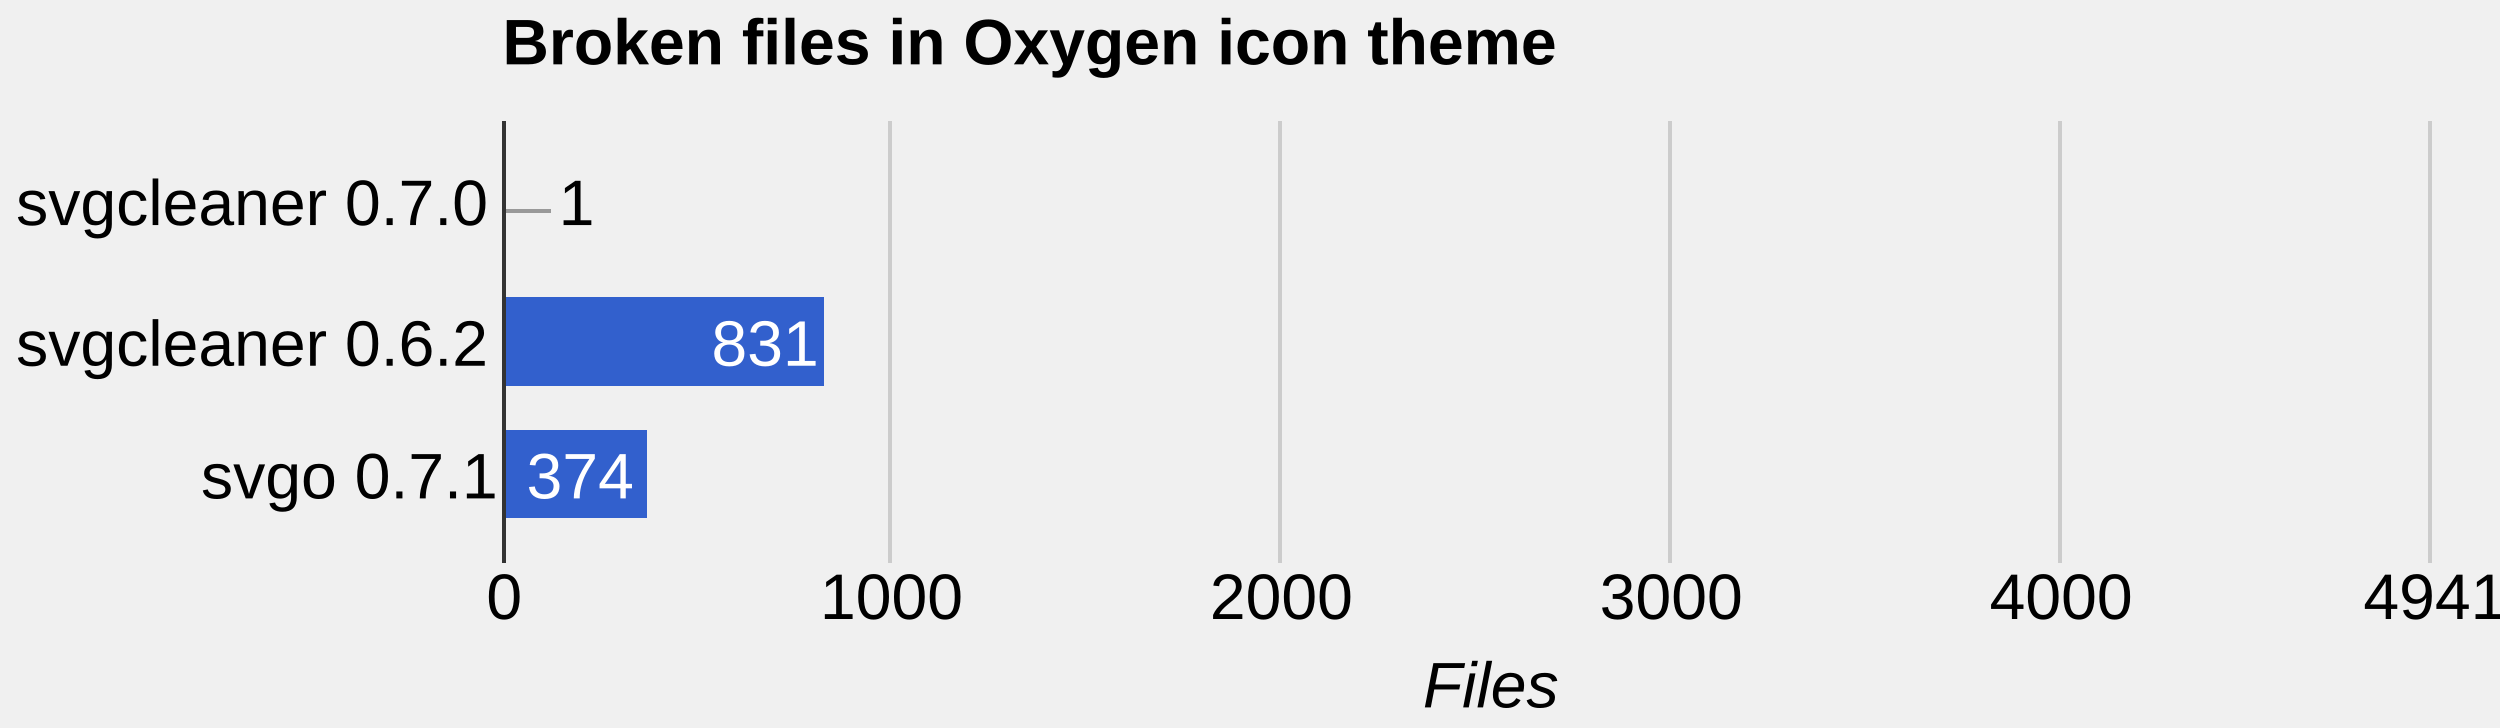
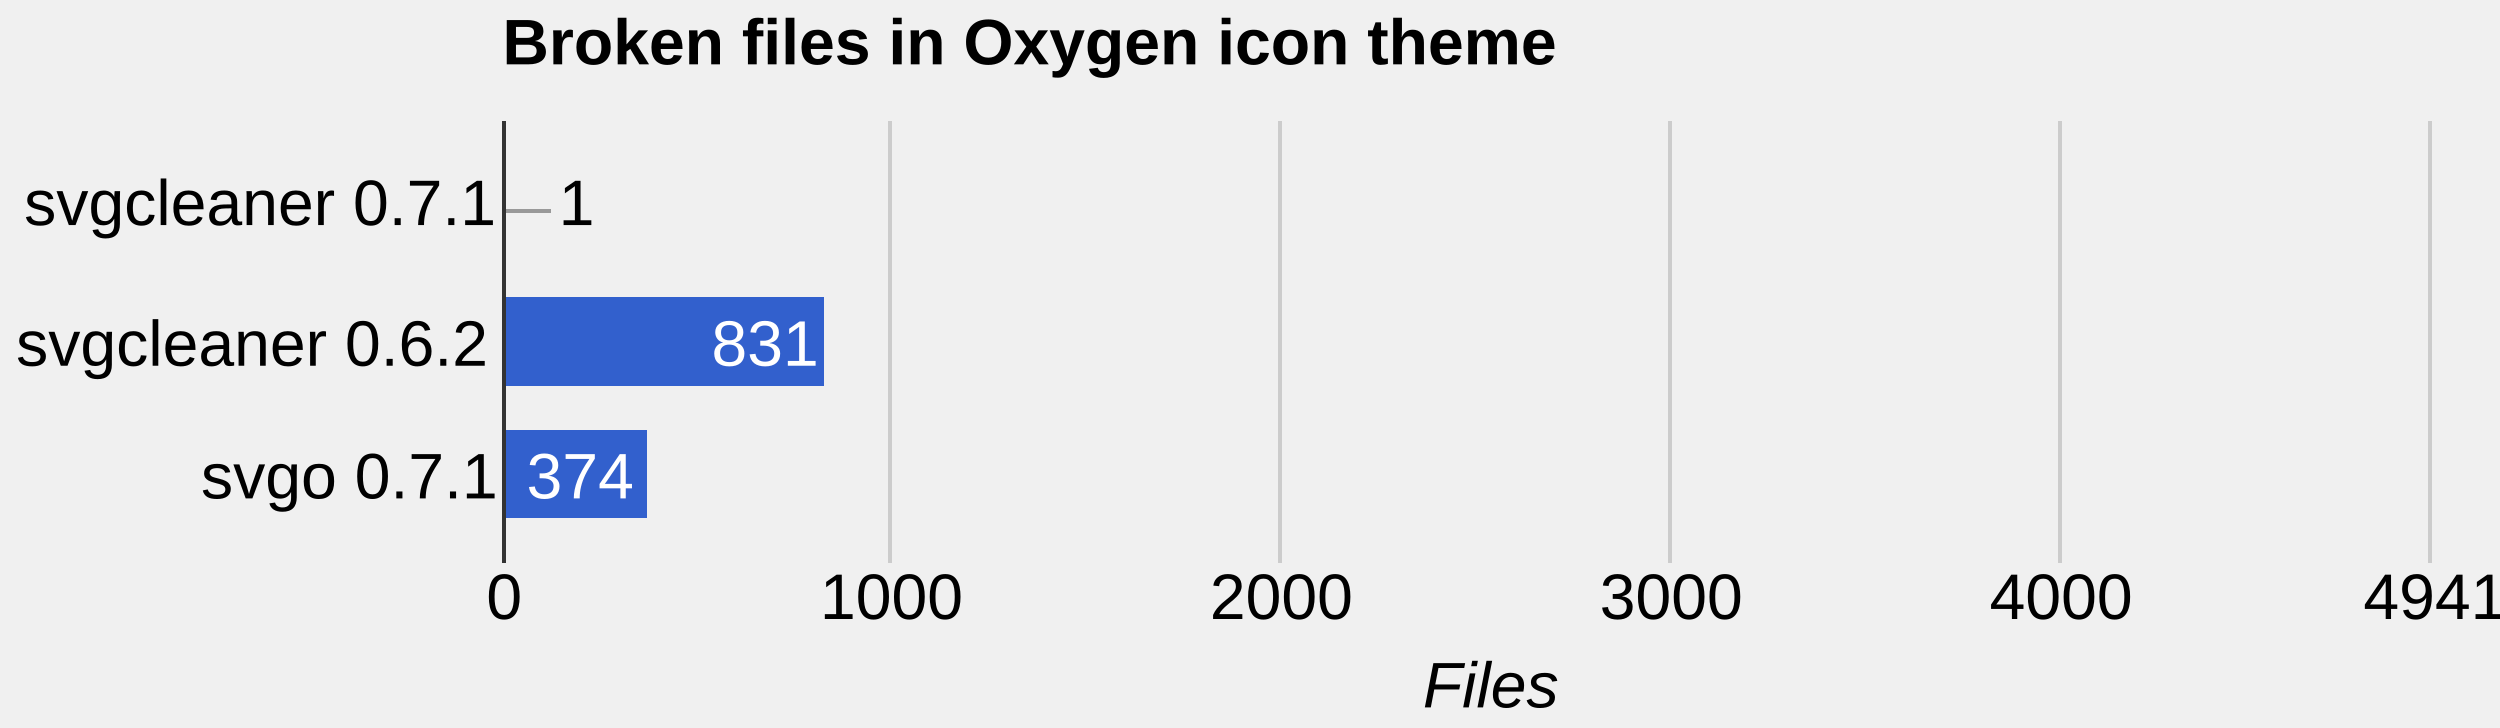
<svg xmlns="http://www.w3.org/2000/svg" height="181" shape-rendering="crispEdges" width="622">
  <text font-family="Arial" font-size="16" font-weight="bold" x="125" y="16">
        Broken files in Oxygen icon theme
    </text>
-   <text font-family="Arial" font-size="16" x="4" y="56">
-         svgcleaner 0.7.0
+   <text font-family="Arial" font-size="16" x="6" y="56">
+         svgcleaner 0.7.1
    </text>
  <text font-family="Arial" font-size="16" x="4" y="91">
        svgcleaner 0.6.2
    </text>
  <text font-family="Arial" font-size="16" x="50" y="124">
        svgo 0.7.1
    </text>
  <rect fill="#ccc" height="110" width="1" x="125" y="30" />
  <text fill="#000" font-family="Arial" font-size="16" x="121" y="154">
        0
    </text>
  <rect fill="#ccc" height="110" width="1" x="221" y="30" />
  <text fill="#000" font-family="Arial" font-size="16" x="204" y="154">
        1000
    </text>
  <rect fill="#ccc" height="110" width="1" x="318" y="30" />
  <text fill="#000" font-family="Arial" font-size="16" x="301" y="154">
        2000
    </text>
  <rect fill="#ccc" height="110" width="1" x="415" y="30" />
  <text fill="#000" font-family="Arial" font-size="16" x="398" y="154">
        3000
    </text>
  <rect fill="#ccc" height="110" width="1" x="512" y="30" />
  <text fill="#000" font-family="Arial" font-size="16" x="495" y="154">
        4000
    </text>
  <rect fill="#ccc" height="110" width="1" x="604" y="30" />
  <text fill="#000" font-family="Arial" font-size="16" x="588" y="154">
        4941
    </text>
  <rect fill="#3260cd" height="22" width="0" x="125" y="41" />
  <rect fill="#999" height="1" width="12" x="125" y="52" />
  <text fill="#000" font-family="Arial" font-size="16" x="139" y="56">
        1
    </text>
  <rect fill="#3260cd" height="22" width="80" x="125" y="74" />
  <text fill="#fff" font-family="Arial" font-size="16" x="177" y="91">
        831
    </text>
  <rect fill="#3260cd" height="22" width="36" x="125" y="107" />
  <text fill="#fff" font-family="Arial" font-size="16" x="131" y="124">
        374
    </text>
  <rect fill="#333" height="110" width="1" x="125" y="30" />
  <text font-family="Arial" font-size="16" font-style="italic" x="354" y="176">
        Files
    </text>
</svg>
